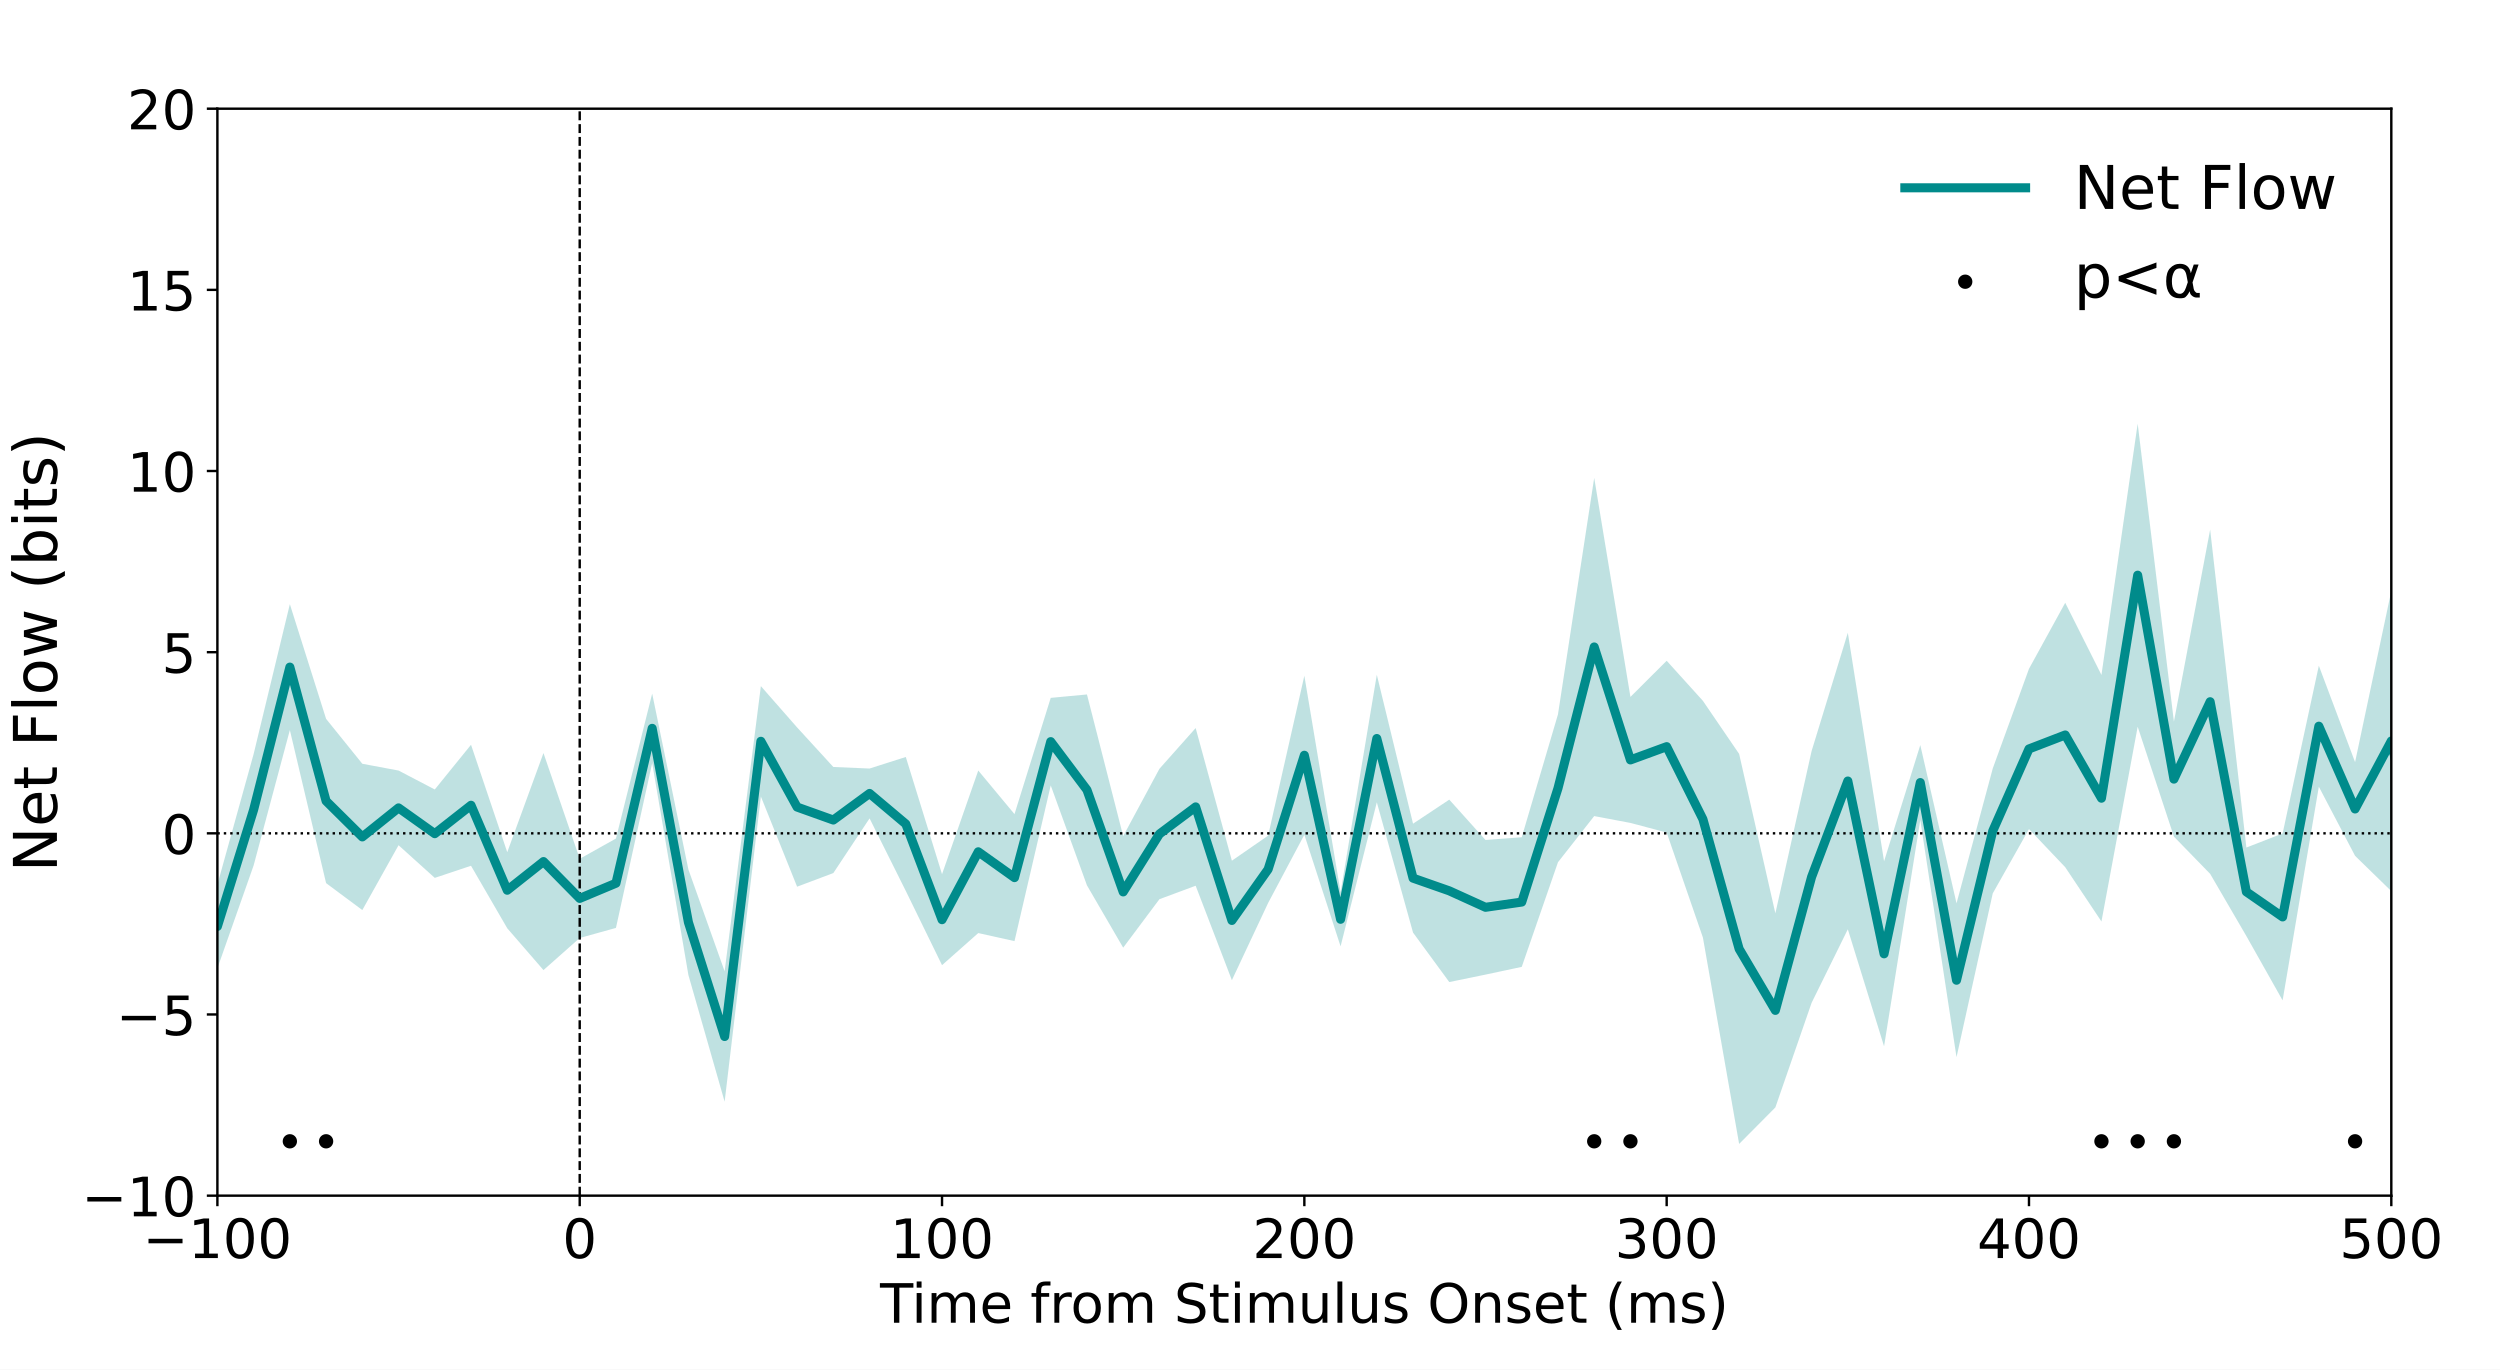
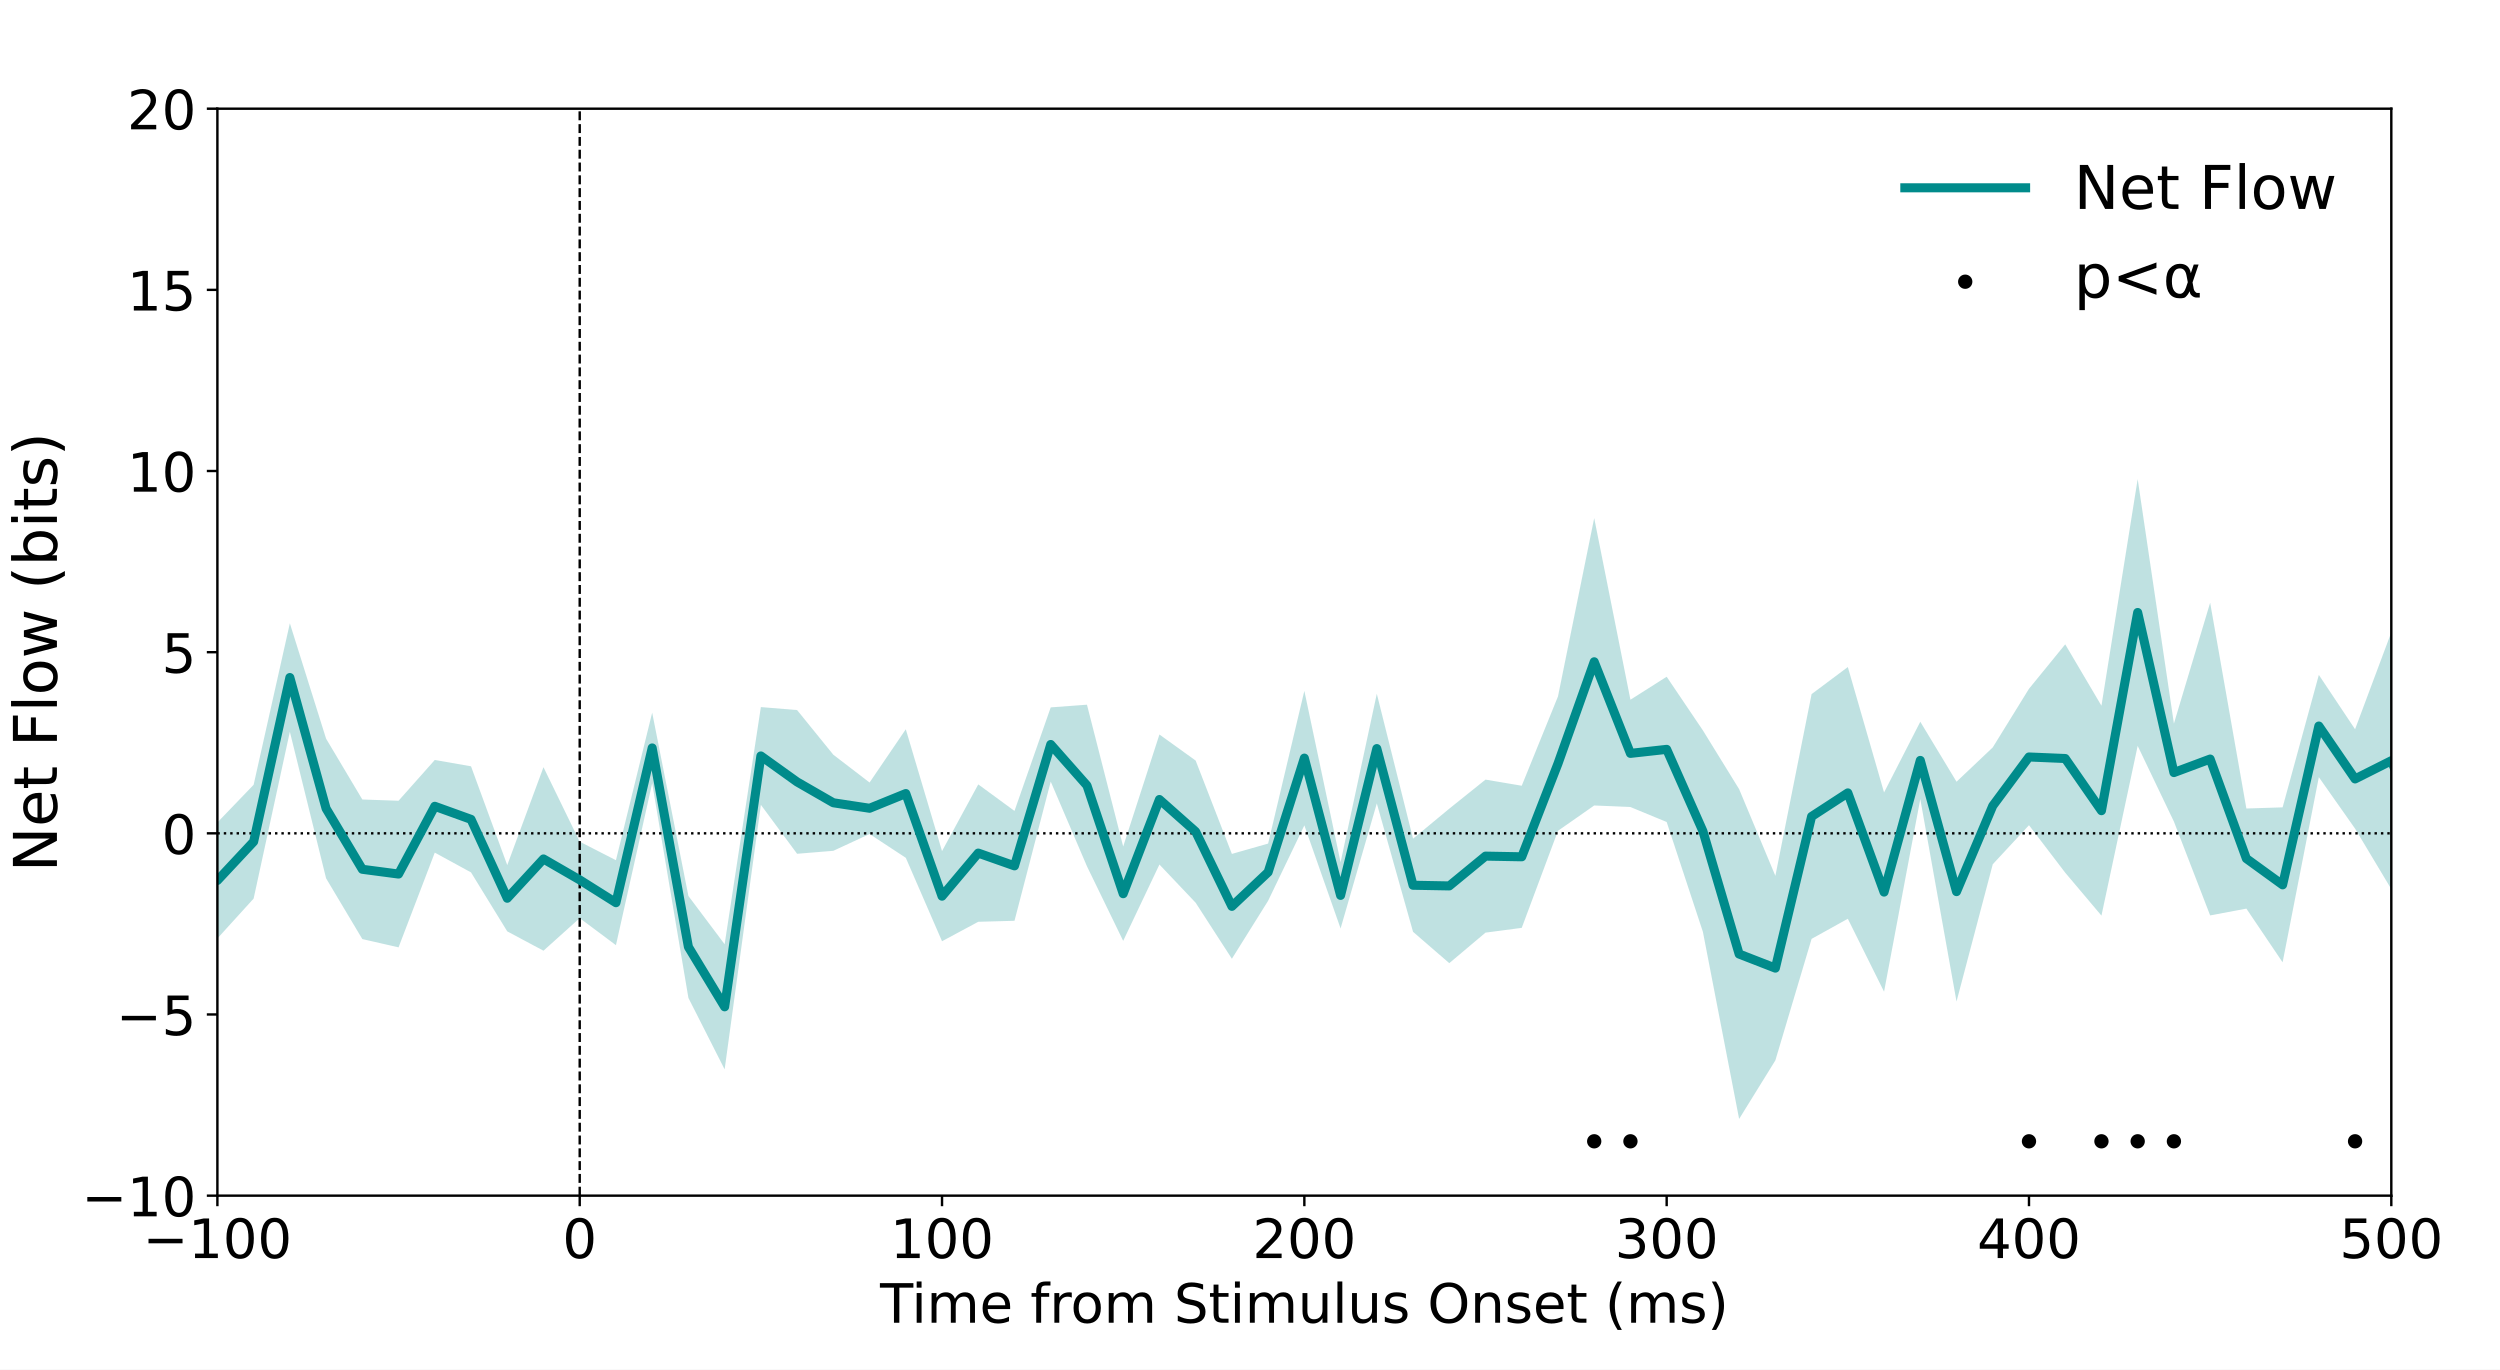
<svg xmlns="http://www.w3.org/2000/svg" xmlns:xlink="http://www.w3.org/1999/xlink" width="828pt" height="453.6pt" viewBox="0 0 828 453.6" version="1.1">
  <defs>
    <style type="text/css">*{stroke-linejoin: round; stroke-linecap: butt}</style>
  </defs>
  <g id="figure_1">
    <g id="patch_1">
      <path d="M 0 453.6  L 828 453.6  L 828 0  L 0 0  z " style="fill: #ffffff" />
    </g>
    <g id="axes_1">
      <g id="patch_2">
        <path d="M 72 396  L 792 396  L 792 36  L 72 36  z " style="fill: #ffffff" />
      </g>
      <g id="PolyCollection_1">
-         <path d="M -0 284.786  L -0 313.086  L 12 303.023  L 24 290.488  L 36 295.543  L 48 280.432  L 60 299.785  L 72 320.694  L 84 286.638  L 96 241.797  L 108 292.491  L 120 301.411  L 132 279.936  L 144 290.755  L 156 286.744  L 168 307.442  L 180 321.295  L 192 310.663  L 204 307.325  L 216 252.733  L 228 322.936  L 240 364.876  L 252 263.789  L 264 293.674  L 276 289.161  L 288 271.047  L 300 295.079  L 312 319.661  L 324 309.029  L 336 311.695  L 348 260.126  L 360 293.232  L 372 313.872  L 384 297.815  L 396 293.357  L 408 324.637  L 420 299.071  L 432 276.469  L 444 313.433  L 456 265.711  L 468 308.875  L 480 325.252  L 492 322.788  L 504 320.228  L 516 285.573  L 528 270.285  L 540 272.553  L 552 275.736  L 564 310.501  L 576 378.87  L 588 366.778  L 600 332.139  L 612 307.775  L 624 346.533  L 636 271.607  L 648 350.125  L 660 295.887  L 672 274.588  L 684 287.212  L 696 305.197  L 708 240.688  L 720 277.082  L 732 289.417  L 744 310.031  L 756 331.324  L 768 260.553  L 780 283.451  L 792 295.14  L 804 333.33  L 816 251.321  L 828 297.384  L 840 303.167  L 852 290.45  L 864 280.345  L 876 270.89  L 888 300.507  L 900 287.914  L 912 277.79  L 924 286.448  L 936 283.99  L 948 272.57  L 960 291.365  L 972 332.51  L 984 294.703  L 996 291.169  L 1008 280.564  L 1020 265.198  L 1032 316.749  L 1044 247.675  L 1056 277.785  L 1068 310.099  L 1080 280.646  L 1092 314.496  L 1104 305.91  L 1116 294.098  L 1128 274.166  L 1140 268.292  L 1140 243.654  L 1140 243.654  L 1128 236.296  L 1116 260.751  L 1104 262.387  L 1092 276.667  L 1080 216.535  L 1068 277.168  L 1056 240.829  L 1044 215.882  L 1032 263.124  L 1020 236.167  L 1008 212.964  L 996 211.002  L 984 232.68  L 972 291.948  L 960 235.548  L 948 238.068  L 936 261.368  L 924 261.961  L 912 241.049  L 900 239.41  L 888 244.039  L 876 238.05  L 864 247.094  L 852 251.704  L 840 273.564  L 828 258.175  L 816 205.757  L 804 270.602  L 792 195.692  L 780 252.416  L 768 220.484  L 756 276.042  L 744 280.712  L 732 175.409  L 720 239.007  L 708 140.319  L 696 223.534  L 684 199.64  L 672 221.503  L 660 254.517  L 648 299.183  L 636 246.768  L 624 285.273  L 612 209.573  L 600 248.752  L 588 302.496  L 576 249.692  L 564 232.114  L 552 218.846  L 540 230.815  L 528 158.269  L 516 236.599  L 504 277.295  L 492 278.203  L 480 264.84  L 468 272.806  L 456 223.486  L 444 295.5  L 432 223.813  L 420 276.761  L 408 285.065  L 396 241.131  L 384 254.626  L 372 276.927  L 360 230.004  L 348 231.133  L 336 269.638  L 324 255.197  L 312 289.529  L 300 250.711  L 288 254.537  L 276 254.026  L 264 240.924  L 252 227.248  L 240 321.708  L 228 287.984  L 216 229.72  L 204 277.725  L 192 284.439  L 180 249.409  L 168 282.248  L 156 246.664  L 144 261.475  L 132 255.207  L 120 252.958  L 108 238.082  L 96 200.096  L 84 249.735  L 72 292.973  L 60 279.272  L 48 246.924  L 36 257.219  L 24 256.718  L 12 253.672  L -0 284.786  z " clip-path="url(#p1654a5791e)" style="fill: #008b8b; fill-opacity: 0.25" />
+         <path d="M -0 277.364  L -0 305.566  L 12 289.099  L 24 306.199  L 36 281.454  L 48 275.169  L 60 301.676  L 72 310.819  L 84 297.61  L 96 242.356  L 108 290.902  L 120 311.019  L 132 313.762  L 144 282.386  L 156 288.939  L 168 308.467  L 180 314.875  L 192 304.084  L 204 313.043  L 216 259.414  L 228 330.509  L 240 354.179  L 252 266.556  L 264 282.768  L 276 281.788  L 288 276.225  L 300 284.105  L 312 311.735  L 324 305.294  L 336 304.967  L 348 258.861  L 360 286.914  L 372 311.619  L 384 286.327  L 396 298.984  L 408 317.542  L 420 298.341  L 432 273.36  L 444 307.508  L 456 266.085  L 468 308.616  L 480 318.997  L 492 308.889  L 504 307.305  L 516 275.166  L 528 266.774  L 540 267.289  L 552 272.245  L 564 308.631  L 576 370.592  L 588 351.199  L 600 310.95  L 612 304.292  L 624 328.444  L 636 264.655  L 648 331.702  L 660 286.252  L 672 273.303  L 684 289.036  L 696 303.255  L 708 247.032  L 720 272.111  L 732 303.182  L 744 300.934  L 756 318.722  L 768 257.396  L 780 274.446  L 792 294.479  L 804 314.687  L 816 265.114  L 828 292.846  L 840 305.85  L 852 282.876  L 864 274.174  L 876 290.489  L 888 312.389  L 900 288.224  L 912 270.799  L 924 292.08  L 936 282.389  L 948 269.116  L 960 274.989  L 972 324.392  L 984 303.718  L 996 305.768  L 1008 281.415  L 1020 280.952  L 1032 302.707  L 1044 244.341  L 1056 291.457  L 1068 315.263  L 1080 280.291  L 1092 305.952  L 1104 298.311  L 1116 290.015  L 1128 272.334  L 1140 269.068  L 1140 247.695  L 1140 247.695  L 1128 240.258  L 1116 261.653  L 1104 260.264  L 1092 270.941  L 1080 225.438  L 1068 284.68  L 1056 251.722  L 1044 217.411  L 1032 249.726  L 1020 245.71  L 1008 223.214  L 996 230.099  L 984 246.529  L 972 288.075  L 960 215.215  L 948 239.912  L 936 263.268  L 924 268.215  L 912 238.236  L 900 246.558  L 888 258.079  L 876 249.123  L 864 244.834  L 852 248.355  L 840 279.416  L 828 259.559  L 816 218.403  L 804 246.731  L 792 209.42  L 780 241.522  L 768 223.53  L 756 267.396  L 744 267.776  L 732 199.616  L 720 239.641  L 708 158.68  L 696 233.743  L 684 213.401  L 672 228.122  L 660 247.544  L 648 258.906  L 636 239.038  L 624 262.466  L 612 220.925  L 600 229.889  L 588 290.083  L 576 261.365  L 564 241.91  L 552 224.132  L 540 231.75  L 528 171.596  L 516 230.667  L 504 260.235  L 492 258.206  L 480 267.835  L 468 277.771  L 456 229.781  L 444 285.586  L 432 228.817  L 420 279.391  L 408 282.818  L 396 251.899  L 384 243.265  L 372 280.372  L 360 233.396  L 348 234.285  L 336 268.58  L 324 259.79  L 312 281.888  L 300 241.535  L 288 259.169  L 276 249.971  L 264 235.177  L 252 234.185  L 240 312.729  L 228 296.751  L 216 236.027  L 204 284.9  L 192 278.755  L 180 254.096  L 168 286.524  L 156 253.803  L 144 251.701  L 132 265.207  L 120 264.793  L 108 244.65  L 96 206.442  L 84 259.922  L 72 272.399  L 60 283.343  L 48 246.229  L 36 224.676  L 24 267.355  L 12 237.897  L -0 277.364  z " clip-path="url(#pbdb66dbda3)" style="fill: #008b8b; fill-opacity: 0.25" />
      </g>
      <g id="matplotlib.axis_1">
        <g id="xtick_1">
          <g id="line2d_1">
            <defs>
-               <path id="me20a8c42f3" d="M 0 0  L 0 3.5  " style="stroke: #000000; stroke-width: 0.8" />
-             </defs>
-             <g>
-               <use xlink:href="#me20a8c42f3" x="72" y="396" style="stroke: #000000; stroke-width: 0.8" />
+               <path id="m42620ad6b7" d="M 0 0  L 0 3.5  " style="stroke: #000000; stroke-width: 0.8" />
+             </defs>
+             <g>
+               <use xlink:href="#m42620ad6b7" x="72" y="396" style="stroke: #000000; stroke-width: 0.8" />
            </g>
          </g>
          <g id="text_1">
            <g transform="translate(47.27953 416.6772) scale(0.18 -0.18)">
              <defs>
                <path id="DejaVuSans-2212" d="M 678 2272  L 4684 2272  L 4684 1741  L 678 1741  L 678 2272  z " transform="scale(0.015625)" />
                <path id="DejaVuSans-31" d="M 794 531  L 1825 531  L 1825 4091  L 703 3866  L 703 4441  L 1819 4666  L 2450 4666  L 2450 531  L 3481 531  L 3481 0  L 794 0  L 794 531  z " transform="scale(0.015625)" />
                <path id="DejaVuSans-30" d="M 2034 4250  Q 1547 4250 1301 3770  Q 1056 3291 1056 2328  Q 1056 1369 1301 889  Q 1547 409 2034 409  Q 2525 409 2770 889  Q 3016 1369 3016 2328  Q 3016 3291 2770 3770  Q 2525 4250 2034 4250  z M 2034 4750  Q 2819 4750 3233 4129  Q 3647 3509 3647 2328  Q 3647 1150 3233 529  Q 2819 -91 2034 -91  Q 1250 -91 836 529  Q 422 1150 422 2328  Q 422 3509 836 4129  Q 1250 4750 2034 4750  z " transform="scale(0.015625)" />
              </defs>
              <use xlink:href="#DejaVuSans-2212" />
              <use xlink:href="#DejaVuSans-31" x="83.789" />
              <use xlink:href="#DejaVuSans-30" x="147.412" />
              <use xlink:href="#DejaVuSans-30" x="211.035" />
            </g>
          </g>
        </g>
        <g id="xtick_2">
          <g id="line2d_2">
            <g>
-               <use xlink:href="#me20a8c42f3" x="192" y="396" style="stroke: #000000; stroke-width: 0.8" />
+               <use xlink:href="#m42620ad6b7" x="192" y="396" style="stroke: #000000; stroke-width: 0.8" />
            </g>
          </g>
          <g id="text_2">
            <g transform="translate(186.2738 416.6772) scale(0.18 -0.18)">
              <use xlink:href="#DejaVuSans-30" />
            </g>
          </g>
        </g>
        <g id="xtick_3">
          <g id="line2d_3">
            <g>
-               <use xlink:href="#me20a8c42f3" x="312" y="396" style="stroke: #000000; stroke-width: 0.8" />
+               <use xlink:href="#m42620ad6b7" x="312" y="396" style="stroke: #000000; stroke-width: 0.8" />
            </g>
          </g>
          <g id="text_3">
            <g transform="translate(294.8213 416.6772) scale(0.18 -0.18)">
              <use xlink:href="#DejaVuSans-31" />
              <use xlink:href="#DejaVuSans-30" x="63.623" />
              <use xlink:href="#DejaVuSans-30" x="127.246" />
            </g>
          </g>
        </g>
        <g id="xtick_4">
          <g id="line2d_4">
            <g>
-               <use xlink:href="#me20a8c42f3" x="432" y="396" style="stroke: #000000; stroke-width: 0.8" />
+               <use xlink:href="#m42620ad6b7" x="432" y="396" style="stroke: #000000; stroke-width: 0.8" />
            </g>
          </g>
          <g id="text_4">
            <g transform="translate(414.8213 416.6772) scale(0.18 -0.18)">
              <defs>
                <path id="DejaVuSans-32" d="M 1228 531  L 3431 531  L 3431 0  L 469 0  L 469 531  Q 828 903 1448 1529  Q 2069 2156 2228 2338  Q 2531 2678 2651 2914  Q 2772 3150 2772 3378  Q 2772 3750 2511 3984  Q 2250 4219 1831 4219  Q 1534 4219 1204 4116  Q 875 4013 500 3803  L 500 4441  Q 881 4594 1212 4672  Q 1544 4750 1819 4750  Q 2544 4750 2975 4387  Q 3406 4025 3406 3419  Q 3406 3131 3298 2873  Q 3191 2616 2906 2266  Q 2828 2175 2409 1742  Q 1991 1309 1228 531  z " transform="scale(0.015625)" />
              </defs>
              <use xlink:href="#DejaVuSans-32" />
              <use xlink:href="#DejaVuSans-30" x="63.623" />
              <use xlink:href="#DejaVuSans-30" x="127.246" />
            </g>
          </g>
        </g>
        <g id="xtick_5">
          <g id="line2d_5">
            <g>
-               <use xlink:href="#me20a8c42f3" x="552" y="396" style="stroke: #000000; stroke-width: 0.8" />
+               <use xlink:href="#m42620ad6b7" x="552" y="396" style="stroke: #000000; stroke-width: 0.8" />
            </g>
          </g>
          <g id="text_5">
            <g transform="translate(534.8212 416.6772) scale(0.18 -0.18)">
              <defs>
                <path id="DejaVuSans-33" d="M 2597 2516  Q 3050 2419 3304 2112  Q 3559 1806 3559 1356  Q 3559 666 3084 287  Q 2609 -91 1734 -91  Q 1441 -91 1130 -33  Q 819 25 488 141  L 488 750  Q 750 597 1062 519  Q 1375 441 1716 441  Q 2309 441 2620 675  Q 2931 909 2931 1356  Q 2931 1769 2642 2001  Q 2353 2234 1838 2234  L 1294 2234  L 1294 2753  L 1863 2753  Q 2328 2753 2575 2939  Q 2822 3125 2822 3475  Q 2822 3834 2567 4026  Q 2313 4219 1838 4219  Q 1578 4219 1281 4162  Q 984 4106 628 3988  L 628 4550  Q 988 4650 1302 4700  Q 1616 4750 1894 4750  Q 2613 4750 3031 4423  Q 3450 4097 3450 3541  Q 3450 3153 3228 2886  Q 3006 2619 2597 2516  z " transform="scale(0.015625)" />
              </defs>
              <use xlink:href="#DejaVuSans-33" />
              <use xlink:href="#DejaVuSans-30" x="63.623" />
              <use xlink:href="#DejaVuSans-30" x="127.246" />
            </g>
          </g>
        </g>
        <g id="xtick_6">
          <g id="line2d_6">
            <g>
-               <use xlink:href="#me20a8c42f3" x="672" y="396" style="stroke: #000000; stroke-width: 0.8" />
+               <use xlink:href="#m42620ad6b7" x="672" y="396" style="stroke: #000000; stroke-width: 0.8" />
            </g>
          </g>
          <g id="text_6">
            <g transform="translate(654.8212 416.6772) scale(0.18 -0.18)">
              <defs>
                <path id="DejaVuSans-34" d="M 2419 4116  L 825 1625  L 2419 1625  L 2419 4116  z M 2253 4666  L 3047 4666  L 3047 1625  L 3713 1625  L 3713 1100  L 3047 1100  L 3047 0  L 2419 0  L 2419 1100  L 313 1100  L 313 1709  L 2253 4666  z " transform="scale(0.015625)" />
              </defs>
              <use xlink:href="#DejaVuSans-34" />
              <use xlink:href="#DejaVuSans-30" x="63.623" />
              <use xlink:href="#DejaVuSans-30" x="127.246" />
            </g>
          </g>
        </g>
        <g id="xtick_7">
          <g id="line2d_7">
            <g>
-               <use xlink:href="#me20a8c42f3" x="792" y="396" style="stroke: #000000; stroke-width: 0.8" />
+               <use xlink:href="#m42620ad6b7" x="792" y="396" style="stroke: #000000; stroke-width: 0.8" />
            </g>
          </g>
          <g id="text_7">
            <g transform="translate(774.8212 416.6772) scale(0.18 -0.18)">
              <defs>
                <path id="DejaVuSans-35" d="M 691 4666  L 3169 4666  L 3169 4134  L 1269 4134  L 1269 2991  Q 1406 3038 1543 3061  Q 1681 3084 1819 3084  Q 2600 3084 3056 2656  Q 3513 2228 3513 1497  Q 3513 744 3044 326  Q 2575 -91 1722 -91  Q 1428 -91 1123 -41  Q 819 9 494 109  L 494 744  Q 775 591 1075 516  Q 1375 441 1709 441  Q 2250 441 2565 725  Q 2881 1009 2881 1497  Q 2881 1984 2565 2268  Q 2250 2553 1709 2553  Q 1456 2553 1204 2497  Q 953 2441 691 2322  L 691 4666  z " transform="scale(0.015625)" />
              </defs>
              <use xlink:href="#DejaVuSans-35" />
              <use xlink:href="#DejaVuSans-30" x="63.623" />
              <use xlink:href="#DejaVuSans-30" x="127.246" />
            </g>
          </g>
        </g>
        <g id="text_8">
          <g transform="translate(291.4734 438.0978) scale(0.18 -0.18)">
            <defs>
              <path id="DejaVuSans-54" d="M -19 4666  L 3928 4666  L 3928 4134  L 2272 4134  L 2272 0  L 1638 0  L 1638 4134  L -19 4134  L -19 4666  z " transform="scale(0.015625)" />
              <path id="DejaVuSans-69" d="M 603 3500  L 1178 3500  L 1178 0  L 603 0  L 603 3500  z M 603 4863  L 1178 4863  L 1178 4134  L 603 4134  L 603 4863  z " transform="scale(0.015625)" />
              <path id="DejaVuSans-6d" d="M 3328 2828  Q 3544 3216 3844 3400  Q 4144 3584 4550 3584  Q 5097 3584 5394 3201  Q 5691 2819 5691 2113  L 5691 0  L 5113 0  L 5113 2094  Q 5113 2597 4934 2840  Q 4756 3084 4391 3084  Q 3944 3084 3684 2787  Q 3425 2491 3425 1978  L 3425 0  L 2847 0  L 2847 2094  Q 2847 2600 2669 2842  Q 2491 3084 2119 3084  Q 1678 3084 1418 2786  Q 1159 2488 1159 1978  L 1159 0  L 581 0  L 581 3500  L 1159 3500  L 1159 2956  Q 1356 3278 1631 3431  Q 1906 3584 2284 3584  Q 2666 3584 2933 3390  Q 3200 3197 3328 2828  z " transform="scale(0.015625)" />
              <path id="DejaVuSans-65" d="M 3597 1894  L 3597 1613  L 953 1613  Q 991 1019 1311 708  Q 1631 397 2203 397  Q 2534 397 2845 478  Q 3156 559 3463 722  L 3463 178  Q 3153 47 2828 -22  Q 2503 -91 2169 -91  Q 1331 -91 842 396  Q 353 884 353 1716  Q 353 2575 817 3079  Q 1281 3584 2069 3584  Q 2775 3584 3186 3129  Q 3597 2675 3597 1894  z M 3022 2063  Q 3016 2534 2758 2815  Q 2500 3097 2075 3097  Q 1594 3097 1305 2825  Q 1016 2553 972 2059  L 3022 2063  z " transform="scale(0.015625)" />
              <path id="DejaVuSans-20" transform="scale(0.015625)" />
              <path id="DejaVuSans-66" d="M 2375 4863  L 2375 4384  L 1825 4384  Q 1516 4384 1395 4259  Q 1275 4134 1275 3809  L 1275 3500  L 2222 3500  L 2222 3053  L 1275 3053  L 1275 0  L 697 0  L 697 3053  L 147 3053  L 147 3500  L 697 3500  L 697 3744  Q 697 4328 969 4595  Q 1241 4863 1831 4863  L 2375 4863  z " transform="scale(0.015625)" />
              <path id="DejaVuSans-72" d="M 2631 2963  Q 2534 3019 2420 3045  Q 2306 3072 2169 3072  Q 1681 3072 1420 2755  Q 1159 2438 1159 1844  L 1159 0  L 581 0  L 581 3500  L 1159 3500  L 1159 2956  Q 1341 3275 1631 3429  Q 1922 3584 2338 3584  Q 2397 3584 2469 3576  Q 2541 3569 2628 3553  L 2631 2963  z " transform="scale(0.015625)" />
              <path id="DejaVuSans-6f" d="M 1959 3097  Q 1497 3097 1228 2736  Q 959 2375 959 1747  Q 959 1119 1226 758  Q 1494 397 1959 397  Q 2419 397 2687 759  Q 2956 1122 2956 1747  Q 2956 2369 2687 2733  Q 2419 3097 1959 3097  z M 1959 3584  Q 2709 3584 3137 3096  Q 3566 2609 3566 1747  Q 3566 888 3137 398  Q 2709 -91 1959 -91  Q 1206 -91 779 398  Q 353 888 353 1747  Q 353 2609 779 3096  Q 1206 3584 1959 3584  z " transform="scale(0.015625)" />
              <path id="DejaVuSans-53" d="M 3425 4513  L 3425 3897  Q 3066 4069 2747 4153  Q 2428 4238 2131 4238  Q 1616 4238 1336 4038  Q 1056 3838 1056 3469  Q 1056 3159 1242 3001  Q 1428 2844 1947 2747  L 2328 2669  Q 3034 2534 3370 2195  Q 3706 1856 3706 1288  Q 3706 609 3251 259  Q 2797 -91 1919 -91  Q 1588 -91 1214 -16  Q 841 59 441 206  L 441 856  Q 825 641 1194 531  Q 1563 422 1919 422  Q 2459 422 2753 634  Q 3047 847 3047 1241  Q 3047 1584 2836 1778  Q 2625 1972 2144 2069  L 1759 2144  Q 1053 2284 737 2584  Q 422 2884 422 3419  Q 422 4038 858 4394  Q 1294 4750 2059 4750  Q 2388 4750 2728 4690  Q 3069 4631 3425 4513  z " transform="scale(0.015625)" />
              <path id="DejaVuSans-74" d="M 1172 4494  L 1172 3500  L 2356 3500  L 2356 3053  L 1172 3053  L 1172 1153  Q 1172 725 1289 603  Q 1406 481 1766 481  L 2356 481  L 2356 0  L 1766 0  Q 1100 0 847 248  Q 594 497 594 1153  L 594 3053  L 172 3053  L 172 3500  L 594 3500  L 594 4494  L 1172 4494  z " transform="scale(0.015625)" />
              <path id="DejaVuSans-75" d="M 544 1381  L 544 3500  L 1119 3500  L 1119 1403  Q 1119 906 1312 657  Q 1506 409 1894 409  Q 2359 409 2629 706  Q 2900 1003 2900 1516  L 2900 3500  L 3475 3500  L 3475 0  L 2900 0  L 2900 538  Q 2691 219 2414 64  Q 2138 -91 1772 -91  Q 1169 -91 856 284  Q 544 659 544 1381  z M 1991 3584  L 1991 3584  z " transform="scale(0.015625)" />
              <path id="DejaVuSans-6c" d="M 603 4863  L 1178 4863  L 1178 0  L 603 0  L 603 4863  z " transform="scale(0.015625)" />
              <path id="DejaVuSans-73" d="M 2834 3397  L 2834 2853  Q 2591 2978 2328 3040  Q 2066 3103 1784 3103  Q 1356 3103 1142 2972  Q 928 2841 928 2578  Q 928 2378 1081 2264  Q 1234 2150 1697 2047  L 1894 2003  Q 2506 1872 2764 1633  Q 3022 1394 3022 966  Q 3022 478 2636 193  Q 2250 -91 1575 -91  Q 1294 -91 989 -36  Q 684 19 347 128  L 347 722  Q 666 556 975 473  Q 1284 391 1588 391  Q 1994 391 2212 530  Q 2431 669 2431 922  Q 2431 1156 2273 1281  Q 2116 1406 1581 1522  L 1381 1569  Q 847 1681 609 1914  Q 372 2147 372 2553  Q 372 3047 722 3315  Q 1072 3584 1716 3584  Q 2034 3584 2315 3537  Q 2597 3491 2834 3397  z " transform="scale(0.015625)" />
              <path id="DejaVuSans-4f" d="M 2522 4238  Q 1834 4238 1429 3725  Q 1025 3213 1025 2328  Q 1025 1447 1429 934  Q 1834 422 2522 422  Q 3209 422 3611 934  Q 4013 1447 4013 2328  Q 4013 3213 3611 3725  Q 3209 4238 2522 4238  z M 2522 4750  Q 3503 4750 4090 4092  Q 4678 3434 4678 2328  Q 4678 1225 4090 567  Q 3503 -91 2522 -91  Q 1538 -91 948 565  Q 359 1222 359 2328  Q 359 3434 948 4092  Q 1538 4750 2522 4750  z " transform="scale(0.015625)" />
              <path id="DejaVuSans-6e" d="M 3513 2113  L 3513 0  L 2938 0  L 2938 2094  Q 2938 2591 2744 2837  Q 2550 3084 2163 3084  Q 1697 3084 1428 2787  Q 1159 2491 1159 1978  L 1159 0  L 581 0  L 581 3500  L 1159 3500  L 1159 2956  Q 1366 3272 1645 3428  Q 1925 3584 2291 3584  Q 2894 3584 3203 3211  Q 3513 2838 3513 2113  z " transform="scale(0.015625)" />
              <path id="DejaVuSans-28" d="M 1984 4856  Q 1566 4138 1362 3434  Q 1159 2731 1159 2009  Q 1159 1288 1364 580  Q 1569 -128 1984 -844  L 1484 -844  Q 1016 -109 783 600  Q 550 1309 550 2009  Q 550 2706 781 3412  Q 1013 4119 1484 4856  L 1984 4856  z " transform="scale(0.015625)" />
              <path id="DejaVuSans-29" d="M 513 4856  L 1013 4856  Q 1481 4119 1714 3412  Q 1947 2706 1947 2009  Q 1947 1309 1714 600  Q 1481 -109 1013 -844  L 513 -844  Q 928 -128 1133 580  Q 1338 1288 1338 2009  Q 1338 2731 1133 3434  Q 928 4138 513 4856  z " transform="scale(0.015625)" />
            </defs>
            <use xlink:href="#DejaVuSans-54" />
            <use xlink:href="#DejaVuSans-69" x="57.959" />
            <use xlink:href="#DejaVuSans-6d" x="85.742" />
            <use xlink:href="#DejaVuSans-65" x="183.154" />
            <use xlink:href="#DejaVuSans-20" x="244.678" />
            <use xlink:href="#DejaVuSans-66" x="276.465" />
            <use xlink:href="#DejaVuSans-72" x="311.67" />
            <use xlink:href="#DejaVuSans-6f" x="350.533" />
            <use xlink:href="#DejaVuSans-6d" x="411.715" />
            <use xlink:href="#DejaVuSans-20" x="509.127" />
            <use xlink:href="#DejaVuSans-53" x="540.914" />
            <use xlink:href="#DejaVuSans-74" x="604.391" />
            <use xlink:href="#DejaVuSans-69" x="643.6" />
            <use xlink:href="#DejaVuSans-6d" x="671.383" />
            <use xlink:href="#DejaVuSans-75" x="768.795" />
            <use xlink:href="#DejaVuSans-6c" x="832.174" />
            <use xlink:href="#DejaVuSans-75" x="859.957" />
            <use xlink:href="#DejaVuSans-73" x="923.336" />
            <use xlink:href="#DejaVuSans-20" x="975.436" />
            <use xlink:href="#DejaVuSans-4f" x="1007.223" />
            <use xlink:href="#DejaVuSans-6e" x="1085.934" />
            <use xlink:href="#DejaVuSans-73" x="1149.312" />
            <use xlink:href="#DejaVuSans-65" x="1201.412" />
            <use xlink:href="#DejaVuSans-74" x="1262.936" />
            <use xlink:href="#DejaVuSans-20" x="1302.145" />
            <use xlink:href="#DejaVuSans-28" x="1333.932" />
            <use xlink:href="#DejaVuSans-6d" x="1372.945" />
            <use xlink:href="#DejaVuSans-73" x="1470.357" />
            <use xlink:href="#DejaVuSans-29" x="1522.457" />
          </g>
        </g>
      </g>
      <g id="matplotlib.axis_2">
        <g id="ytick_1">
          <g id="line2d_8">
            <defs>
-               <path id="m4a91e9cc9d" d="M 0 0  L -3.5 0  " style="stroke: #000000; stroke-width: 0.8" />
-             </defs>
-             <g>
-               <use xlink:href="#m4a91e9cc9d" x="72" y="396" style="stroke: #000000; stroke-width: 0.8" />
+               <path id="mc306a96ea7" d="M 0 0  L -3.5 0  " style="stroke: #000000; stroke-width: 0.8" />
+             </defs>
+             <g>
+               <use xlink:href="#mc306a96ea7" x="72" y="396" style="stroke: #000000; stroke-width: 0.8" />
            </g>
          </g>
          <g id="text_9">
            <g transform="translate(27.01156 402.8386) scale(0.18 -0.18)">
              <use xlink:href="#DejaVuSans-2212" />
              <use xlink:href="#DejaVuSans-31" x="83.789" />
              <use xlink:href="#DejaVuSans-30" x="147.412" />
            </g>
          </g>
        </g>
        <g id="ytick_2">
          <g id="line2d_9">
            <g>
-               <use xlink:href="#m4a91e9cc9d" x="72" y="336" style="stroke: #000000; stroke-width: 0.8" />
+               <use xlink:href="#mc306a96ea7" x="72" y="336" style="stroke: #000000; stroke-width: 0.8" />
            </g>
          </g>
          <g id="text_10">
            <g transform="translate(38.46406 342.8386) scale(0.18 -0.18)">
              <use xlink:href="#DejaVuSans-2212" />
              <use xlink:href="#DejaVuSans-35" x="83.789" />
            </g>
          </g>
        </g>
        <g id="ytick_3">
          <g id="line2d_10">
            <g>
-               <use xlink:href="#m4a91e9cc9d" x="72" y="276" style="stroke: #000000; stroke-width: 0.8" />
+               <use xlink:href="#mc306a96ea7" x="72" y="276" style="stroke: #000000; stroke-width: 0.8" />
            </g>
          </g>
          <g id="text_11">
            <g transform="translate(53.5475 282.8386) scale(0.18 -0.18)">
              <use xlink:href="#DejaVuSans-30" />
            </g>
          </g>
        </g>
        <g id="ytick_4">
          <g id="line2d_11">
            <g>
-               <use xlink:href="#m4a91e9cc9d" x="72" y="216" style="stroke: #000000; stroke-width: 0.8" />
+               <use xlink:href="#mc306a96ea7" x="72" y="216" style="stroke: #000000; stroke-width: 0.8" />
            </g>
          </g>
          <g id="text_12">
            <g transform="translate(53.5475 222.8386) scale(0.18 -0.18)">
              <use xlink:href="#DejaVuSans-35" />
            </g>
          </g>
        </g>
        <g id="ytick_5">
          <g id="line2d_12">
            <g>
-               <use xlink:href="#m4a91e9cc9d" x="72" y="156" style="stroke: #000000; stroke-width: 0.8" />
+               <use xlink:href="#mc306a96ea7" x="72" y="156" style="stroke: #000000; stroke-width: 0.8" />
            </g>
          </g>
          <g id="text_13">
            <g transform="translate(42.095 162.8386) scale(0.18 -0.18)">
              <use xlink:href="#DejaVuSans-31" />
              <use xlink:href="#DejaVuSans-30" x="63.623" />
            </g>
          </g>
        </g>
        <g id="ytick_6">
          <g id="line2d_13">
            <g>
-               <use xlink:href="#m4a91e9cc9d" x="72" y="96" style="stroke: #000000; stroke-width: 0.8" />
+               <use xlink:href="#mc306a96ea7" x="72" y="96" style="stroke: #000000; stroke-width: 0.8" />
            </g>
          </g>
          <g id="text_14">
            <g transform="translate(42.095 102.8386) scale(0.18 -0.18)">
              <use xlink:href="#DejaVuSans-31" />
              <use xlink:href="#DejaVuSans-35" x="63.623" />
            </g>
          </g>
        </g>
        <g id="ytick_7">
          <g id="line2d_14">
            <g>
-               <use xlink:href="#m4a91e9cc9d" x="72" y="36" style="stroke: #000000; stroke-width: 0.8" />
+               <use xlink:href="#mc306a96ea7" x="72" y="36" style="stroke: #000000; stroke-width: 0.8" />
            </g>
          </g>
          <g id="text_15">
            <g transform="translate(42.095 42.83859) scale(0.18 -0.18)">
              <use xlink:href="#DejaVuSans-32" />
              <use xlink:href="#DejaVuSans-30" x="63.623" />
            </g>
          </g>
        </g>
        <g id="text_16">
          <g transform="translate(18.85219 288.7969) rotate(-90) scale(0.2 -0.2)">
            <defs>
              <path id="DejaVuSans-4e" d="M 628 4666  L 1478 4666  L 3547 763  L 3547 4666  L 4159 4666  L 4159 0  L 3309 0  L 1241 3903  L 1241 0  L 628 0  L 628 4666  z " transform="scale(0.015625)" />
              <path id="DejaVuSans-46" d="M 628 4666  L 3309 4666  L 3309 4134  L 1259 4134  L 1259 2759  L 3109 2759  L 3109 2228  L 1259 2228  L 1259 0  L 628 0  L 628 4666  z " transform="scale(0.015625)" />
              <path id="DejaVuSans-77" d="M 269 3500  L 844 3500  L 1563 769  L 2278 3500  L 2956 3500  L 3675 769  L 4391 3500  L 4966 3500  L 4050 0  L 3372 0  L 2619 2869  L 1863 0  L 1184 0  L 269 3500  z " transform="scale(0.015625)" />
              <path id="DejaVuSans-62" d="M 3116 1747  Q 3116 2381 2855 2742  Q 2594 3103 2138 3103  Q 1681 3103 1420 2742  Q 1159 2381 1159 1747  Q 1159 1113 1420 752  Q 1681 391 2138 391  Q 2594 391 2855 752  Q 3116 1113 3116 1747  z M 1159 2969  Q 1341 3281 1617 3432  Q 1894 3584 2278 3584  Q 2916 3584 3314 3078  Q 3713 2572 3713 1747  Q 3713 922 3314 415  Q 2916 -91 2278 -91  Q 1894 -91 1617 61  Q 1341 213 1159 525  L 1159 0  L 581 0  L 581 4863  L 1159 4863  L 1159 2969  z " transform="scale(0.015625)" />
            </defs>
            <use xlink:href="#DejaVuSans-4e" />
            <use xlink:href="#DejaVuSans-65" x="74.805" />
            <use xlink:href="#DejaVuSans-74" x="136.328" />
            <use xlink:href="#DejaVuSans-20" x="175.537" />
            <use xlink:href="#DejaVuSans-46" x="207.324" />
            <use xlink:href="#DejaVuSans-6c" x="264.844" />
            <use xlink:href="#DejaVuSans-6f" x="292.627" />
            <use xlink:href="#DejaVuSans-77" x="353.809" />
            <use xlink:href="#DejaVuSans-20" x="435.596" />
            <use xlink:href="#DejaVuSans-28" x="467.383" />
            <use xlink:href="#DejaVuSans-62" x="506.396" />
            <use xlink:href="#DejaVuSans-69" x="569.873" />
            <use xlink:href="#DejaVuSans-74" x="597.656" />
            <use xlink:href="#DejaVuSans-73" x="636.865" />
            <use xlink:href="#DejaVuSans-29" x="688.965" />
          </g>
        </g>
      </g>
      <g id="line2d_15">
-         <path d="M 192 396  L 192 36  " clip-path="url(#p1654a5791e)" style="fill: none; stroke-dasharray: 2.96,1.28; stroke-dashoffset: 0; stroke: #000000; stroke-width: 0.8" />
+         <path d="M 192 396  L 192 36  " clip-path="url(#pbdb66dbda3)" style="fill: none; stroke-dasharray: 2.96,1.28; stroke-dashoffset: 0; stroke: #000000; stroke-width: 0.8" />
      </g>
      <g id="line2d_16">
-         <path d="M 72 276  L 792 276  " clip-path="url(#p1654a5791e)" style="fill: none; stroke-dasharray: 0.8,1.32; stroke-dashoffset: 0; stroke: #000000; stroke-width: 0.8" />
+         <path d="M 72 276  L 792 276  " clip-path="url(#pbdb66dbda3)" style="fill: none; stroke-dasharray: 0.8,1.32; stroke-dashoffset: 0; stroke: #000000; stroke-width: 0.8" />
      </g>
      <g id="line2d_17">
-         <path d="M -0 298.936  L 12 278.347  L 24 273.603  L 36 276.381  L 48 263.678  L 60 289.528  L 72 306.834  L 84 268.187  L 96 220.947  L 108 265.287  L 120 277.184  L 132 267.571  L 144 276.115  L 156 266.704  L 168 294.845  L 180 285.352  L 192 297.551  L 204 292.525  L 216 241.227  L 228 305.46  L 240 343.292  L 252 245.518  L 264 267.299  L 276 271.594  L 288 262.792  L 300 272.895  L 312 304.595  L 324 282.113  L 336 290.666  L 348 245.629  L 360 261.618  L 372 295.4  L 384 276.22  L 396 267.244  L 408 304.851  L 420 287.916  L 432 250.141  L 444 304.466  L 456 244.598  L 468 290.84  L 480 295.046  L 492 300.496  L 504 298.762  L 516 261.086  L 528 214.277  L 540 251.684  L 552 247.291  L 564 271.307  L 576 314.281  L 588 334.637  L 600 290.446  L 612 258.674  L 624 315.903  L 636 259.187  L 648 324.654  L 660 275.202  L 672 248.046  L 684 243.426  L 696 264.365  L 708 190.504  L 720 258.044  L 732 232.413  L 744 295.372  L 756 303.683  L 768 240.519  L 780 267.934  L 792 245.416  L 804 301.966  L 816 228.539  L 828 277.779  L 829 278.661  " clip-path="url(#p1654a5791e)" style="fill: none; stroke: #008b8b; stroke-width: 3; stroke-linecap: square" />
+         <path d="M -0 291.465  L 12 263.498  L 24 286.777  L 36 253.065  L 48 260.699  L 60 292.51  L 72 291.609  L 84 278.766  L 96 224.399  L 108 267.776  L 120 287.906  L 132 289.485  L 144 267.043  L 156 271.371  L 168 297.496  L 180 284.485  L 192 291.42  L 204 298.971  L 216 247.72  L 228 313.63  L 240 333.454  L 252 250.371  L 264 258.973  L 276 265.88  L 288 267.697  L 300 262.82  L 312 296.812  L 324 282.542  L 336 286.773  L 348 246.573  L 360 260.155  L 372 295.995  L 384 264.796  L 396 275.441  L 408 300.18  L 420 288.866  L 432 251.088  L 444 296.547  L 456 247.933  L 468 293.194  L 480 293.416  L 492 283.548  L 504 283.77  L 516 252.916  L 528 219.185  L 540 249.52  L 552 248.188  L 564 275.271  L 576 315.978  L 588 320.641  L 600 270.419  L 612 262.608  L 624 295.455  L 636 251.847  L 648 295.304  L 660 266.898  L 672 250.712  L 684 251.218  L 696 268.499  L 708 202.856  L 720 255.876  L 732 251.399  L 744 284.355  L 756 293.059  L 768 240.463  L 780 257.984  L 792 251.949  L 804 280.709  L 816 241.759  L 828 276.202  L 829 277.572  " clip-path="url(#pbdb66dbda3)" style="fill: none; stroke: #008b8b; stroke-width: 3; stroke-linecap: square" />
      </g>
      <g id="patch_3">
        <path d="M 72 396  L 72 36  " style="fill: none; stroke: #000000; stroke-width: 0.8; stroke-linejoin: miter; stroke-linecap: square" />
      </g>
      <g id="patch_4">
        <path d="M 792 396  L 792 36  " style="fill: none; stroke: #000000; stroke-width: 0.8; stroke-linejoin: miter; stroke-linecap: square" />
      </g>
      <g id="patch_5">
        <path d="M 72 396  L 792 396  " style="fill: none; stroke: #000000; stroke-width: 0.8; stroke-linejoin: miter; stroke-linecap: square" />
      </g>
      <g id="patch_6">
        <path d="M 72 36  L 792 36  " style="fill: none; stroke: #000000; stroke-width: 0.8; stroke-linejoin: miter; stroke-linecap: square" />
      </g>
      <g id="PathCollection_1">
        <defs>
-           <path id="m6477e4bfb3" d="M 0 1.871  C 0.496 1.871 0.972 1.674 1.323 1.323  C 1.674 0.972 1.871 0.496 1.871 0  C 1.871 -0.496 1.674 -0.972 1.323 -1.323  C 0.972 -1.674 0.496 -1.871 0 -1.871  C -0.496 -1.871 -0.972 -1.674 -1.323 -1.323  C -1.674 -0.972 -1.871 -0.496 -1.871 0  C -1.871 0.496 -1.674 0.972 -1.323 1.323  C -0.972 1.674 -0.496 1.871 0 1.871  z " style="stroke: #000000" />
+           <path id="m74521dcaac" d="M 0 1.871  C 0.496 1.871 0.972 1.674 1.323 1.323  C 1.674 0.972 1.871 0.496 1.871 0  C 1.871 -0.496 1.674 -0.972 1.323 -1.323  C 0.972 -1.674 0.496 -1.871 0 -1.871  C -0.496 -1.871 -0.972 -1.674 -1.323 -1.323  C -1.674 -0.972 -1.871 -0.496 -1.871 0  C -1.871 0.496 -1.674 0.972 -1.323 1.323  C -0.972 1.674 -0.496 1.871 0 1.871  z " style="stroke: #000000" />
        </defs>
-         <g clip-path="url(#p1654a5791e)">
-           <use xlink:href="#m6477e4bfb3" x="96" y="378" style="stroke: #000000" />
-           <use xlink:href="#m6477e4bfb3" x="108" y="378" style="stroke: #000000" />
-           <use xlink:href="#m6477e4bfb3" x="528" y="378" style="stroke: #000000" />
-           <use xlink:href="#m6477e4bfb3" x="540" y="378" style="stroke: #000000" />
-           <use xlink:href="#m6477e4bfb3" x="696" y="378" style="stroke: #000000" />
-           <use xlink:href="#m6477e4bfb3" x="708" y="378" style="stroke: #000000" />
-           <use xlink:href="#m6477e4bfb3" x="720" y="378" style="stroke: #000000" />
-           <use xlink:href="#m6477e4bfb3" x="780" y="378" style="stroke: #000000" />
-           <use xlink:href="#m6477e4bfb3" x="804" y="378" style="stroke: #000000" />
-           <use xlink:href="#m6477e4bfb3" x="1008" y="378" style="stroke: #000000" />
+         <g clip-path="url(#pbdb66dbda3)">
+           <use xlink:href="#m74521dcaac" x="528" y="378" style="stroke: #000000" />
+           <use xlink:href="#m74521dcaac" x="540" y="378" style="stroke: #000000" />
+           <use xlink:href="#m74521dcaac" x="672" y="378" style="stroke: #000000" />
+           <use xlink:href="#m74521dcaac" x="696" y="378" style="stroke: #000000" />
+           <use xlink:href="#m74521dcaac" x="708" y="378" style="stroke: #000000" />
+           <use xlink:href="#m74521dcaac" x="720" y="378" style="stroke: #000000" />
+           <use xlink:href="#m74521dcaac" x="780" y="378" style="stroke: #000000" />
+           <use xlink:href="#m74521dcaac" x="804" y="378" style="stroke: #000000" />
+           <use xlink:href="#m74521dcaac" x="948" y="378" style="stroke: #000000" />
        </g>
      </g>
      <g id="legend_1">
        <g id="line2d_18">
          <path d="M 630.881 62.197  L 650.881 62.197  L 670.881 62.197  " style="fill: none; stroke: #008b8b; stroke-width: 3; stroke-linecap: square" />
        </g>
        <g id="text_17">
          <g transform="translate(686.8813 69.19688) scale(0.2 -0.2)">
            <use xlink:href="#DejaVuSans-4e" />
            <use xlink:href="#DejaVuSans-65" x="74.805" />
            <use xlink:href="#DejaVuSans-74" x="136.328" />
            <use xlink:href="#DejaVuSans-20" x="175.537" />
            <use xlink:href="#DejaVuSans-46" x="207.324" />
            <use xlink:href="#DejaVuSans-6c" x="264.844" />
            <use xlink:href="#DejaVuSans-6f" x="292.627" />
            <use xlink:href="#DejaVuSans-77" x="353.809" />
          </g>
        </g>
        <g id="PathCollection_2">
          <g>
-             <use xlink:href="#m6477e4bfb3" x="650.881" y="93.303" style="stroke: #000000" />
+             <use xlink:href="#m74521dcaac" x="650.881" y="93.303" style="stroke: #000000" />
          </g>
        </g>
        <g id="text_18">
          <g transform="translate(686.8813 98.55312) scale(0.2 -0.2)">
            <defs>
              <path id="DejaVuSans-70" d="M 1159 525  L 1159 -1331  L 581 -1331  L 581 3500  L 1159 3500  L 1159 2969  Q 1341 3281 1617 3432  Q 1894 3584 2278 3584  Q 2916 3584 3314 3078  Q 3713 2572 3713 1747  Q 3713 922 3314 415  Q 2916 -91 2278 -91  Q 1894 -91 1617 61  Q 1341 213 1159 525  z M 3116 1747  Q 3116 2381 2855 2742  Q 2594 3103 2138 3103  Q 1681 3103 1420 2742  Q 1159 2381 1159 1747  Q 1159 1113 1420 752  Q 1681 391 2138 391  Q 2594 391 2855 752  Q 3116 1113 3116 1747  z " transform="scale(0.015625)" />
              <path id="DejaVuSans-3c" d="M 4684 3150  L 1459 2003  L 4684 863  L 4684 294  L 678 1747  L 678 2266  L 4684 3719  L 4684 3150  z " transform="scale(0.015625)" />
              <path id="DejaVuSans-3b1" d="M 2644 1628  L 2506 2350  Q 2366 3091 1809 3091  Q 1391 3091 1200 2747  Q 959 2316 959 1747  Q 959 1059 1194 731  Q 1431 397 1809 397  Q 2228 397 2453 1063  L 2644 1628  z M 2966 2584  L 3275 3500  L 3788 3500  L 3147 1603  L 3272 919  Q 3300 766 3409 638  Q 3538 488 3638 488  L 3913 488  L 3913 0  L 3569 0  Q 3275 0 3013 263  Q 2884 394 2831 669  Q 2688 322 2394 50  Q 2256 -78 1809 -78  Q 1075 -78 719 397  Q 353 888 353 1747  Q 353 2666 750 3097  Q 1191 3578 1809 3578  Q 2781 3578 2966 2584  z " transform="scale(0.015625)" />
            </defs>
            <use xlink:href="#DejaVuSans-70" />
            <use xlink:href="#DejaVuSans-3c" x="63.477" />
            <use xlink:href="#DejaVuSans-3b1" x="147.266" />
          </g>
        </g>
      </g>
    </g>
  </g>
  <defs>
-     <clipPath id="p1654a5791e">
+     <clipPath id="pbdb66dbda3">
      <rect x="72" y="36" width="720" height="360" />
    </clipPath>
  </defs>
</svg>
